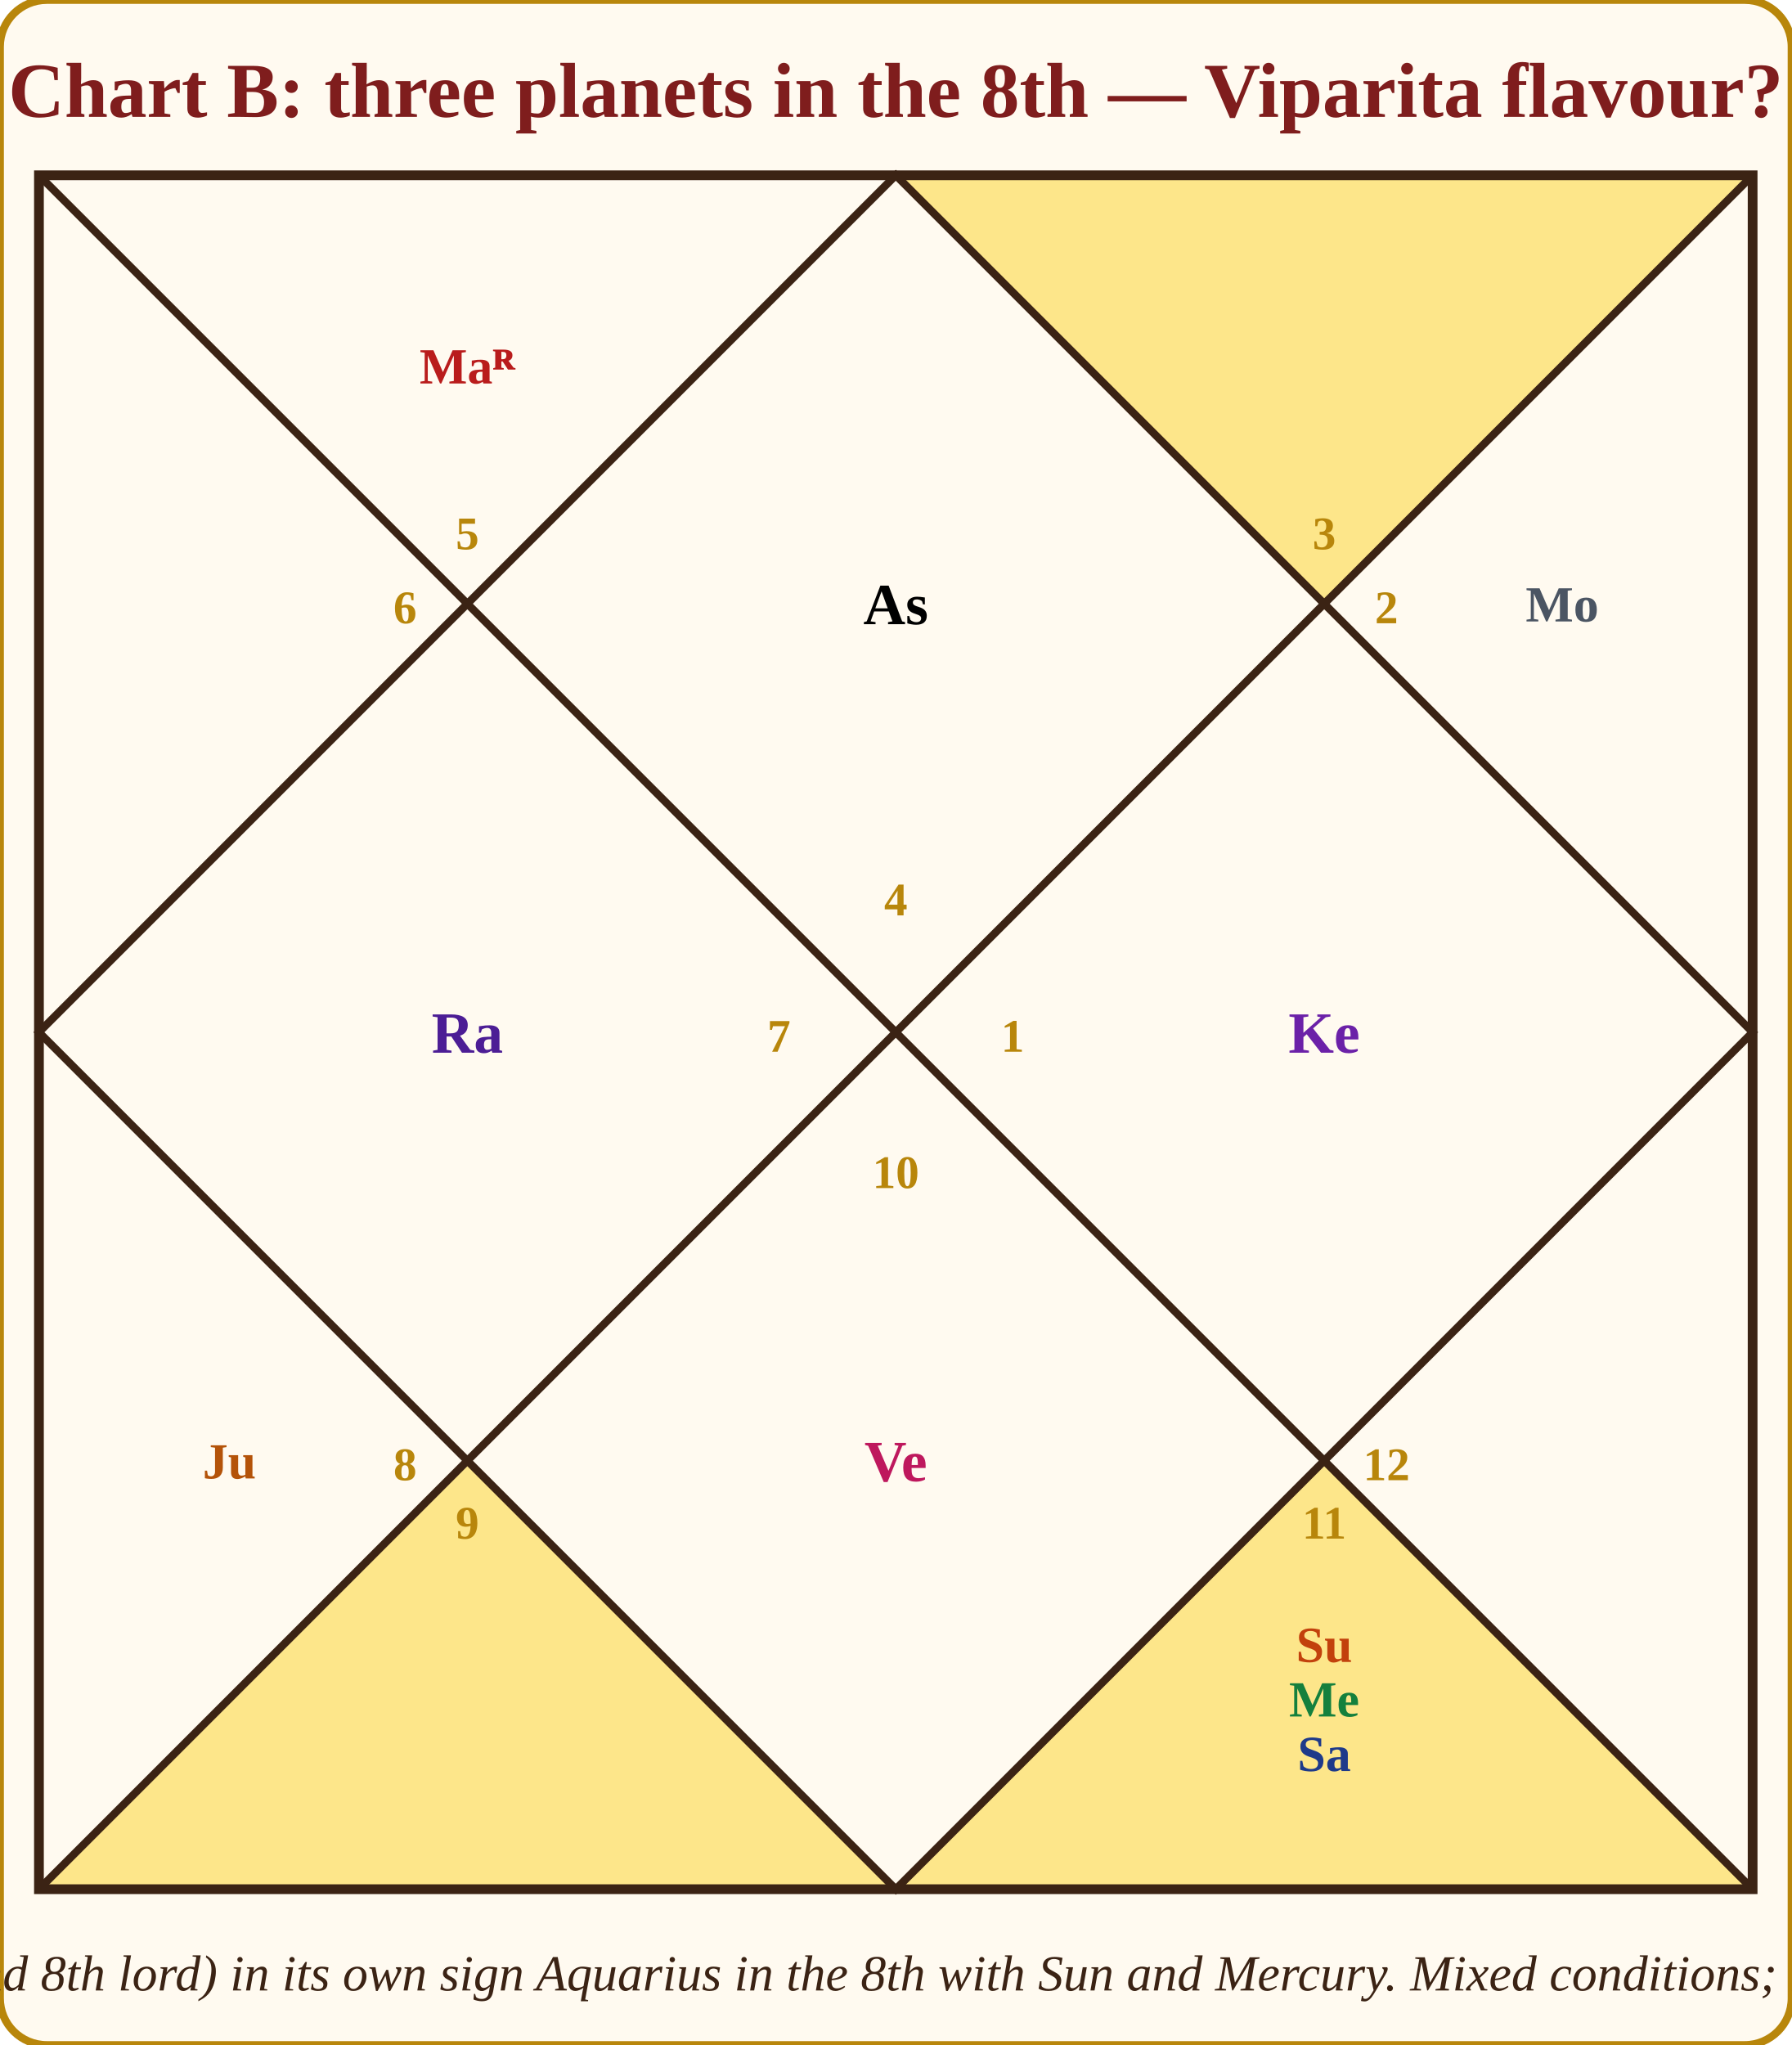
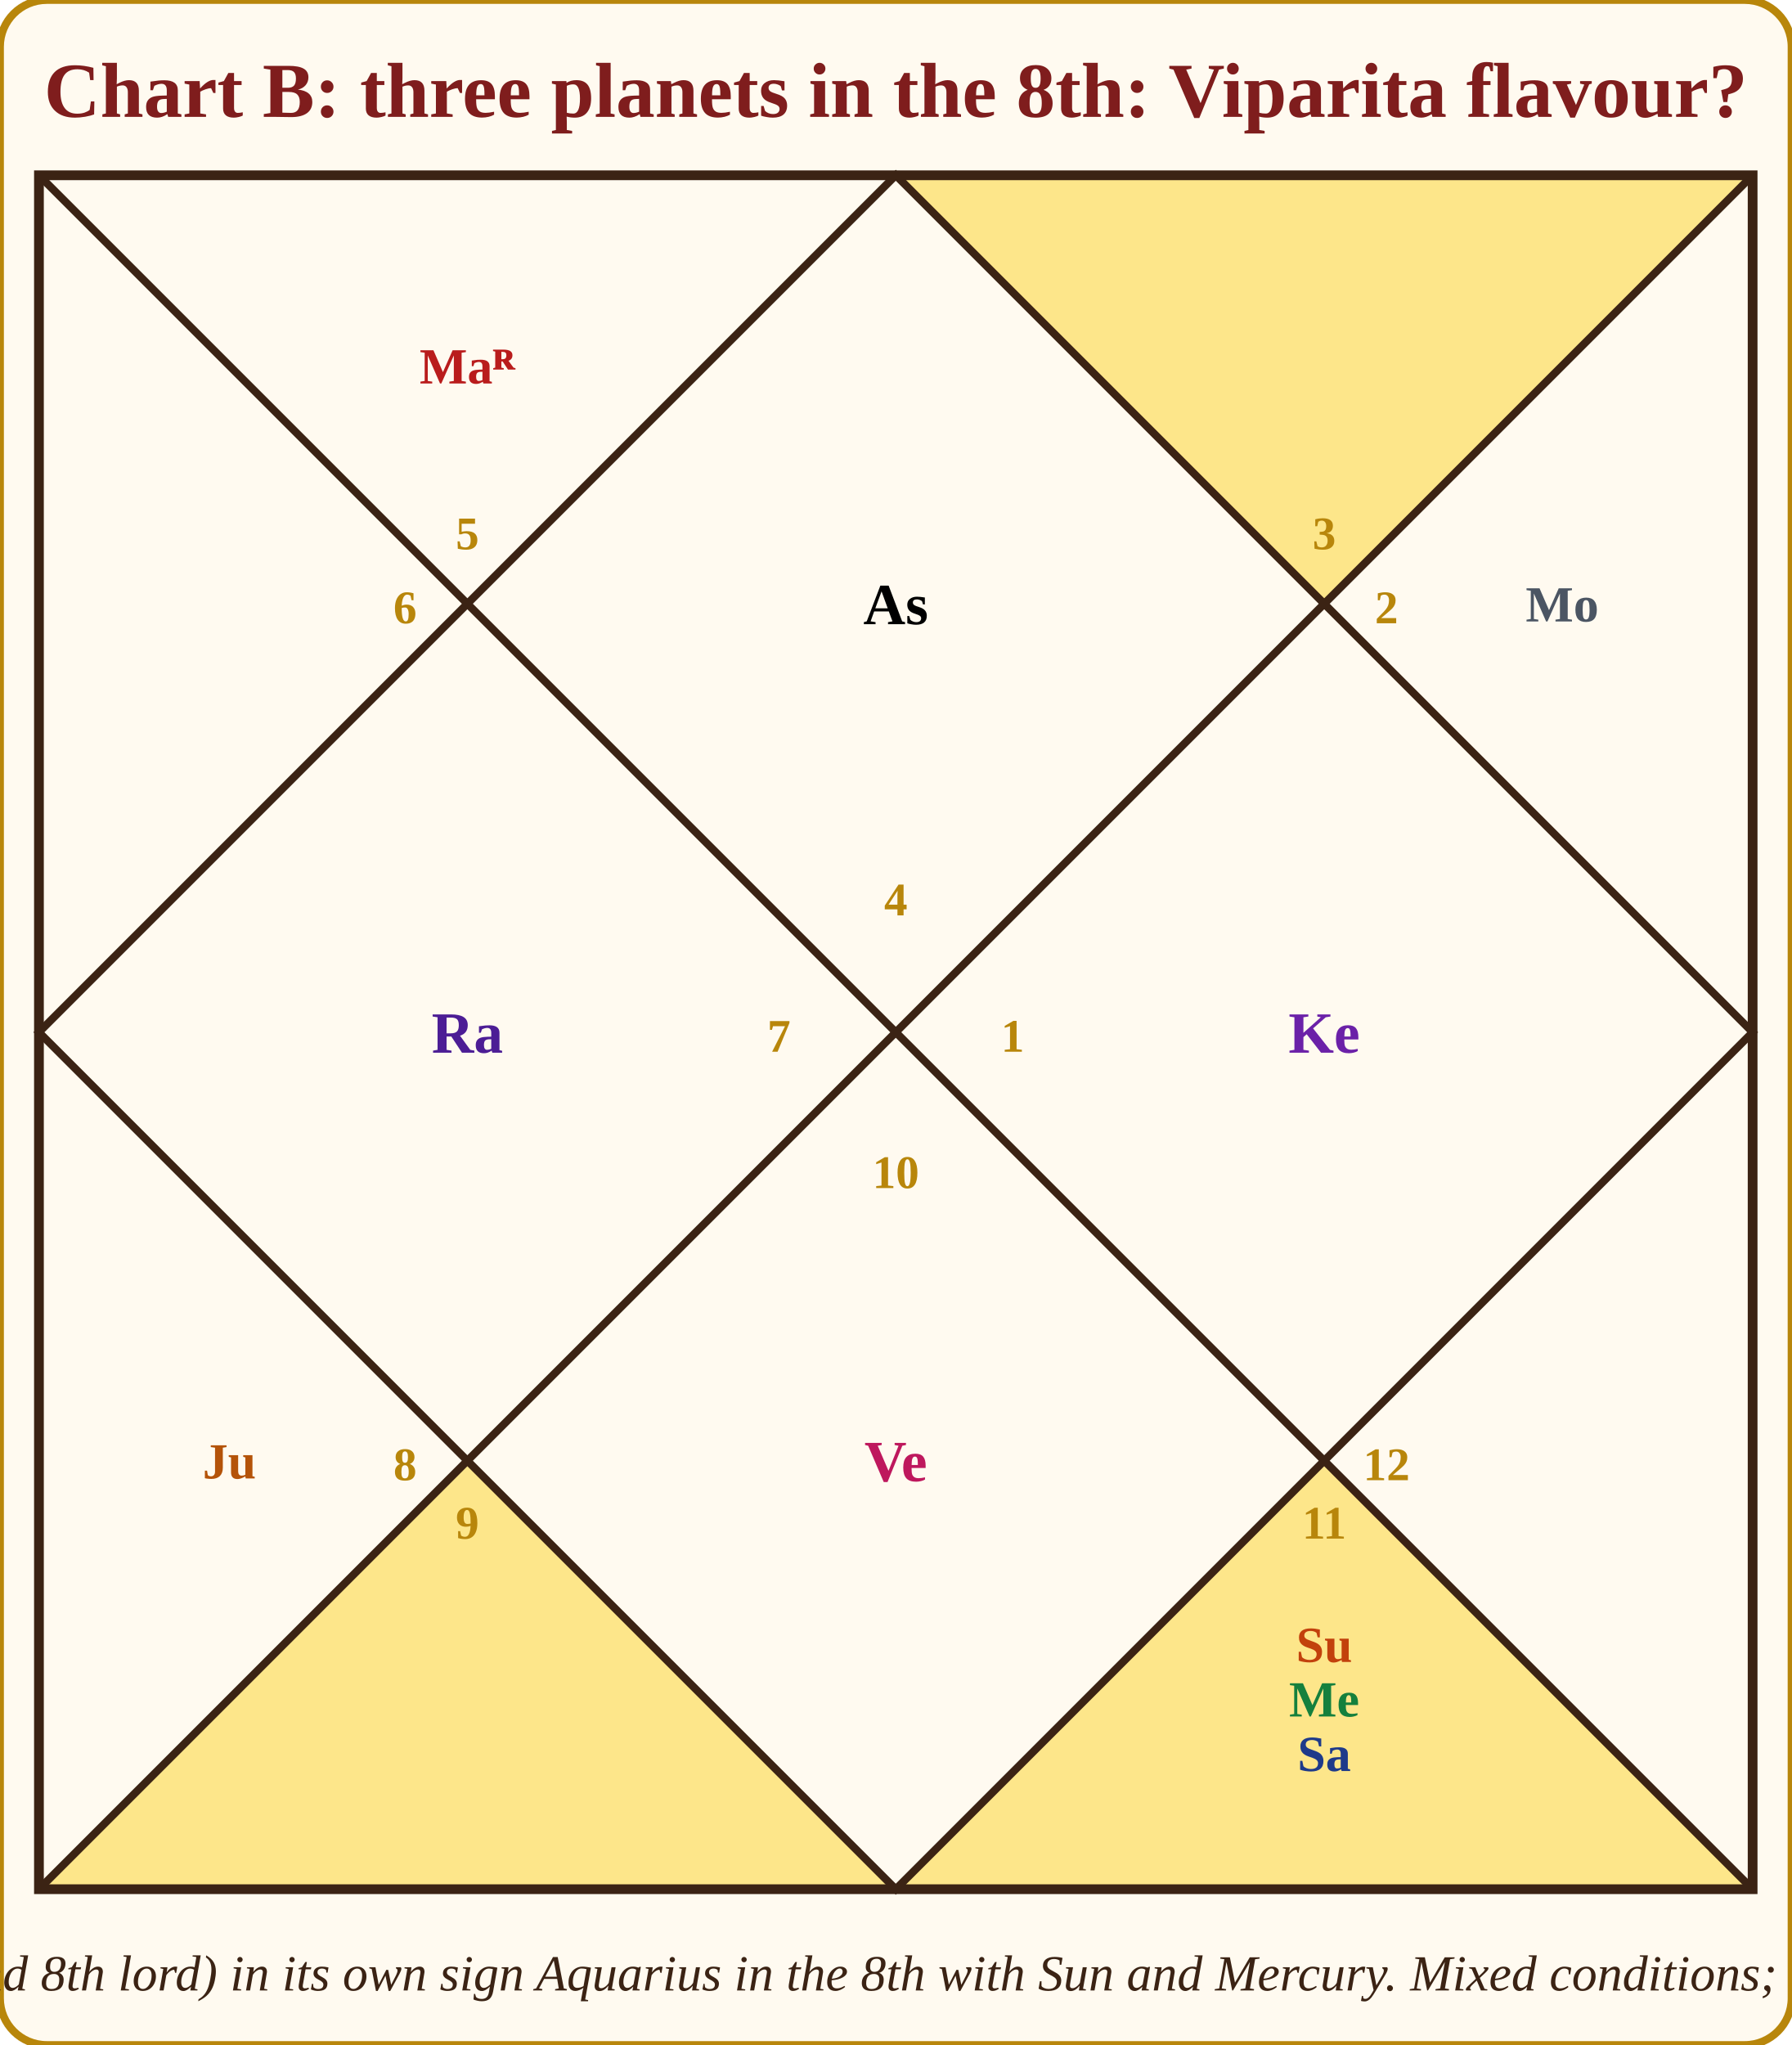
<svg xmlns="http://www.w3.org/2000/svg" width="460" height="525" viewBox="0 0 460 525" font-family="Georgia, 'Times New Roman', serif">
  <rect x="0" y="0" width="460" height="525" rx="12" fill="#fffaf0" stroke="#b8860b" stroke-width="2" />
-   <text x="230.0" y="30" text-anchor="middle" font-size="20" font-weight="bold" fill="#7f1d1d">Chart B: three planets in the 8th — Viparita flavour?</text>
+   <text x="230.0" y="30" text-anchor="middle" font-size="20" font-weight="bold" fill="#7f1d1d">Chart B: three planets in the 8th: Viparita flavour?</text>
  <polygon points="230.0,45 340.0,155.0 230.0,265.0 120.0,155.0" fill="none" stroke="none" />
  <polygon points="10,45 230.0,45 120.0,155.0" fill="none" stroke="none" />
  <polygon points="10,45 120.0,155.0 10,265.0" fill="none" stroke="none" />
  <polygon points="10,265.0 120.0,155.0 230.0,265.0 120.0,375.0" fill="none" stroke="none" />
  <polygon points="10,485 10,265.0 120.0,375.0" fill="none" stroke="none" />
  <polygon points="10,485 120.0,375.0 230.0,485" fill="#fde68a" stroke="none" />
  <polygon points="230.0,485 120.0,375.0 230.0,265.0 340.0,375.0" fill="none" stroke="none" />
  <polygon points="450,485 230.0,485 340.0,375.0" fill="#fde68a" stroke="none" />
  <polygon points="450,485 340.0,375.0 450,265.0" fill="none" stroke="none" />
  <polygon points="450,265.0 340.0,375.0 230.0,265.0 340.0,155.0" fill="none" stroke="none" />
  <polygon points="450,45 450,265.0 340.0,155.0" fill="none" stroke="none" />
  <polygon points="450,45 340.0,155.0 230.0,45" fill="#fde68a" stroke="none" />
  <rect x="10" y="45" width="440" height="440" fill="none" stroke="#3b2314" stroke-width="2.5" />
  <line x1="10" y1="45" x2="450" y2="485" stroke="#3b2314" stroke-width="2" />
  <line x1="450" y1="45" x2="10" y2="485" stroke="#3b2314" stroke-width="2" />
  <polygon points="230.0,45 450,265.0 230.0,485 10,265.0" fill="none" stroke="#3b2314" stroke-width="2" />
  <text x="230.0" y="235.0" text-anchor="middle" font-size="12" fill="#b8860b" font-weight="bold">4</text>
  <text x="230.0" y="160.25" text-anchor="middle" font-size="15" font-weight="bold" fill="#000000">As</text>
  <text x="120.0" y="141.0" text-anchor="middle" font-size="12" fill="#b8860b" font-weight="bold">5</text>
  <text x="120.0" y="98.439" text-anchor="middle" font-size="13" font-weight="bold" fill="#b91c1c">Maᴿ</text>
  <text x="104.0" y="160.0" text-anchor="middle" font-size="12" fill="#b8860b" font-weight="bold">6</text>
  <text x="200.0" y="270.0" text-anchor="middle" font-size="12" fill="#b8860b" font-weight="bold">7</text>
  <text x="120.0" y="270.25" text-anchor="middle" font-size="15" font-weight="bold" fill="#4c1d95">Ra</text>
  <text x="104.0" y="380.0" text-anchor="middle" font-size="12" fill="#b8860b" font-weight="bold">8</text>
  <text x="58.889" y="379.55" text-anchor="middle" font-size="13" font-weight="bold" fill="#b45309">Ju</text>
  <text x="120.0" y="395.0" text-anchor="middle" font-size="12" fill="#b8860b" font-weight="bold">9</text>
  <text x="230.0" y="305.0" text-anchor="middle" font-size="12" fill="#b8860b" font-weight="bold">10</text>
  <text x="230.0" y="380.25" text-anchor="middle" font-size="15" font-weight="bold" fill="#be185d">Ve</text>
  <text x="340.0" y="395.0" text-anchor="middle" font-size="12" fill="#b8860b" font-weight="bold">11</text>
  <text x="340.0" y="426.661" text-anchor="middle" font-size="13" font-weight="bold" fill="#c2410c">Su</text>
  <text x="340.0" y="440.661" text-anchor="middle" font-size="13" font-weight="bold" fill="#15803d">Me</text>
  <text x="340.0" y="454.661" text-anchor="middle" font-size="13" font-weight="bold" fill="#1e3a8a">Sa</text>
  <text x="356.0" y="380.0" text-anchor="middle" font-size="12" fill="#b8860b" font-weight="bold">12</text>
  <text x="260.0" y="270.0" text-anchor="middle" font-size="12" fill="#b8860b" font-weight="bold">1</text>
  <text x="340.0" y="270.25" text-anchor="middle" font-size="15" font-weight="bold" fill="#6b21a8">Ke</text>
  <text x="356.0" y="160.0" text-anchor="middle" font-size="12" fill="#b8860b" font-weight="bold">2</text>
  <text x="401.111" y="159.55" text-anchor="middle" font-size="13" font-weight="bold" fill="#4b5563">Mo</text>
  <text x="340.0" y="141.0" text-anchor="middle" font-size="12" fill="#b8860b" font-weight="bold">3</text>
  <text x="230.0" y="511" text-anchor="middle" font-size="13" fill="#3b2314" font-style="italic">Saturn (7th and 8th lord) in its own sign Aquarius in the 8th with Sun and Mercury. Mixed conditions; read carefully.</text>
</svg>
